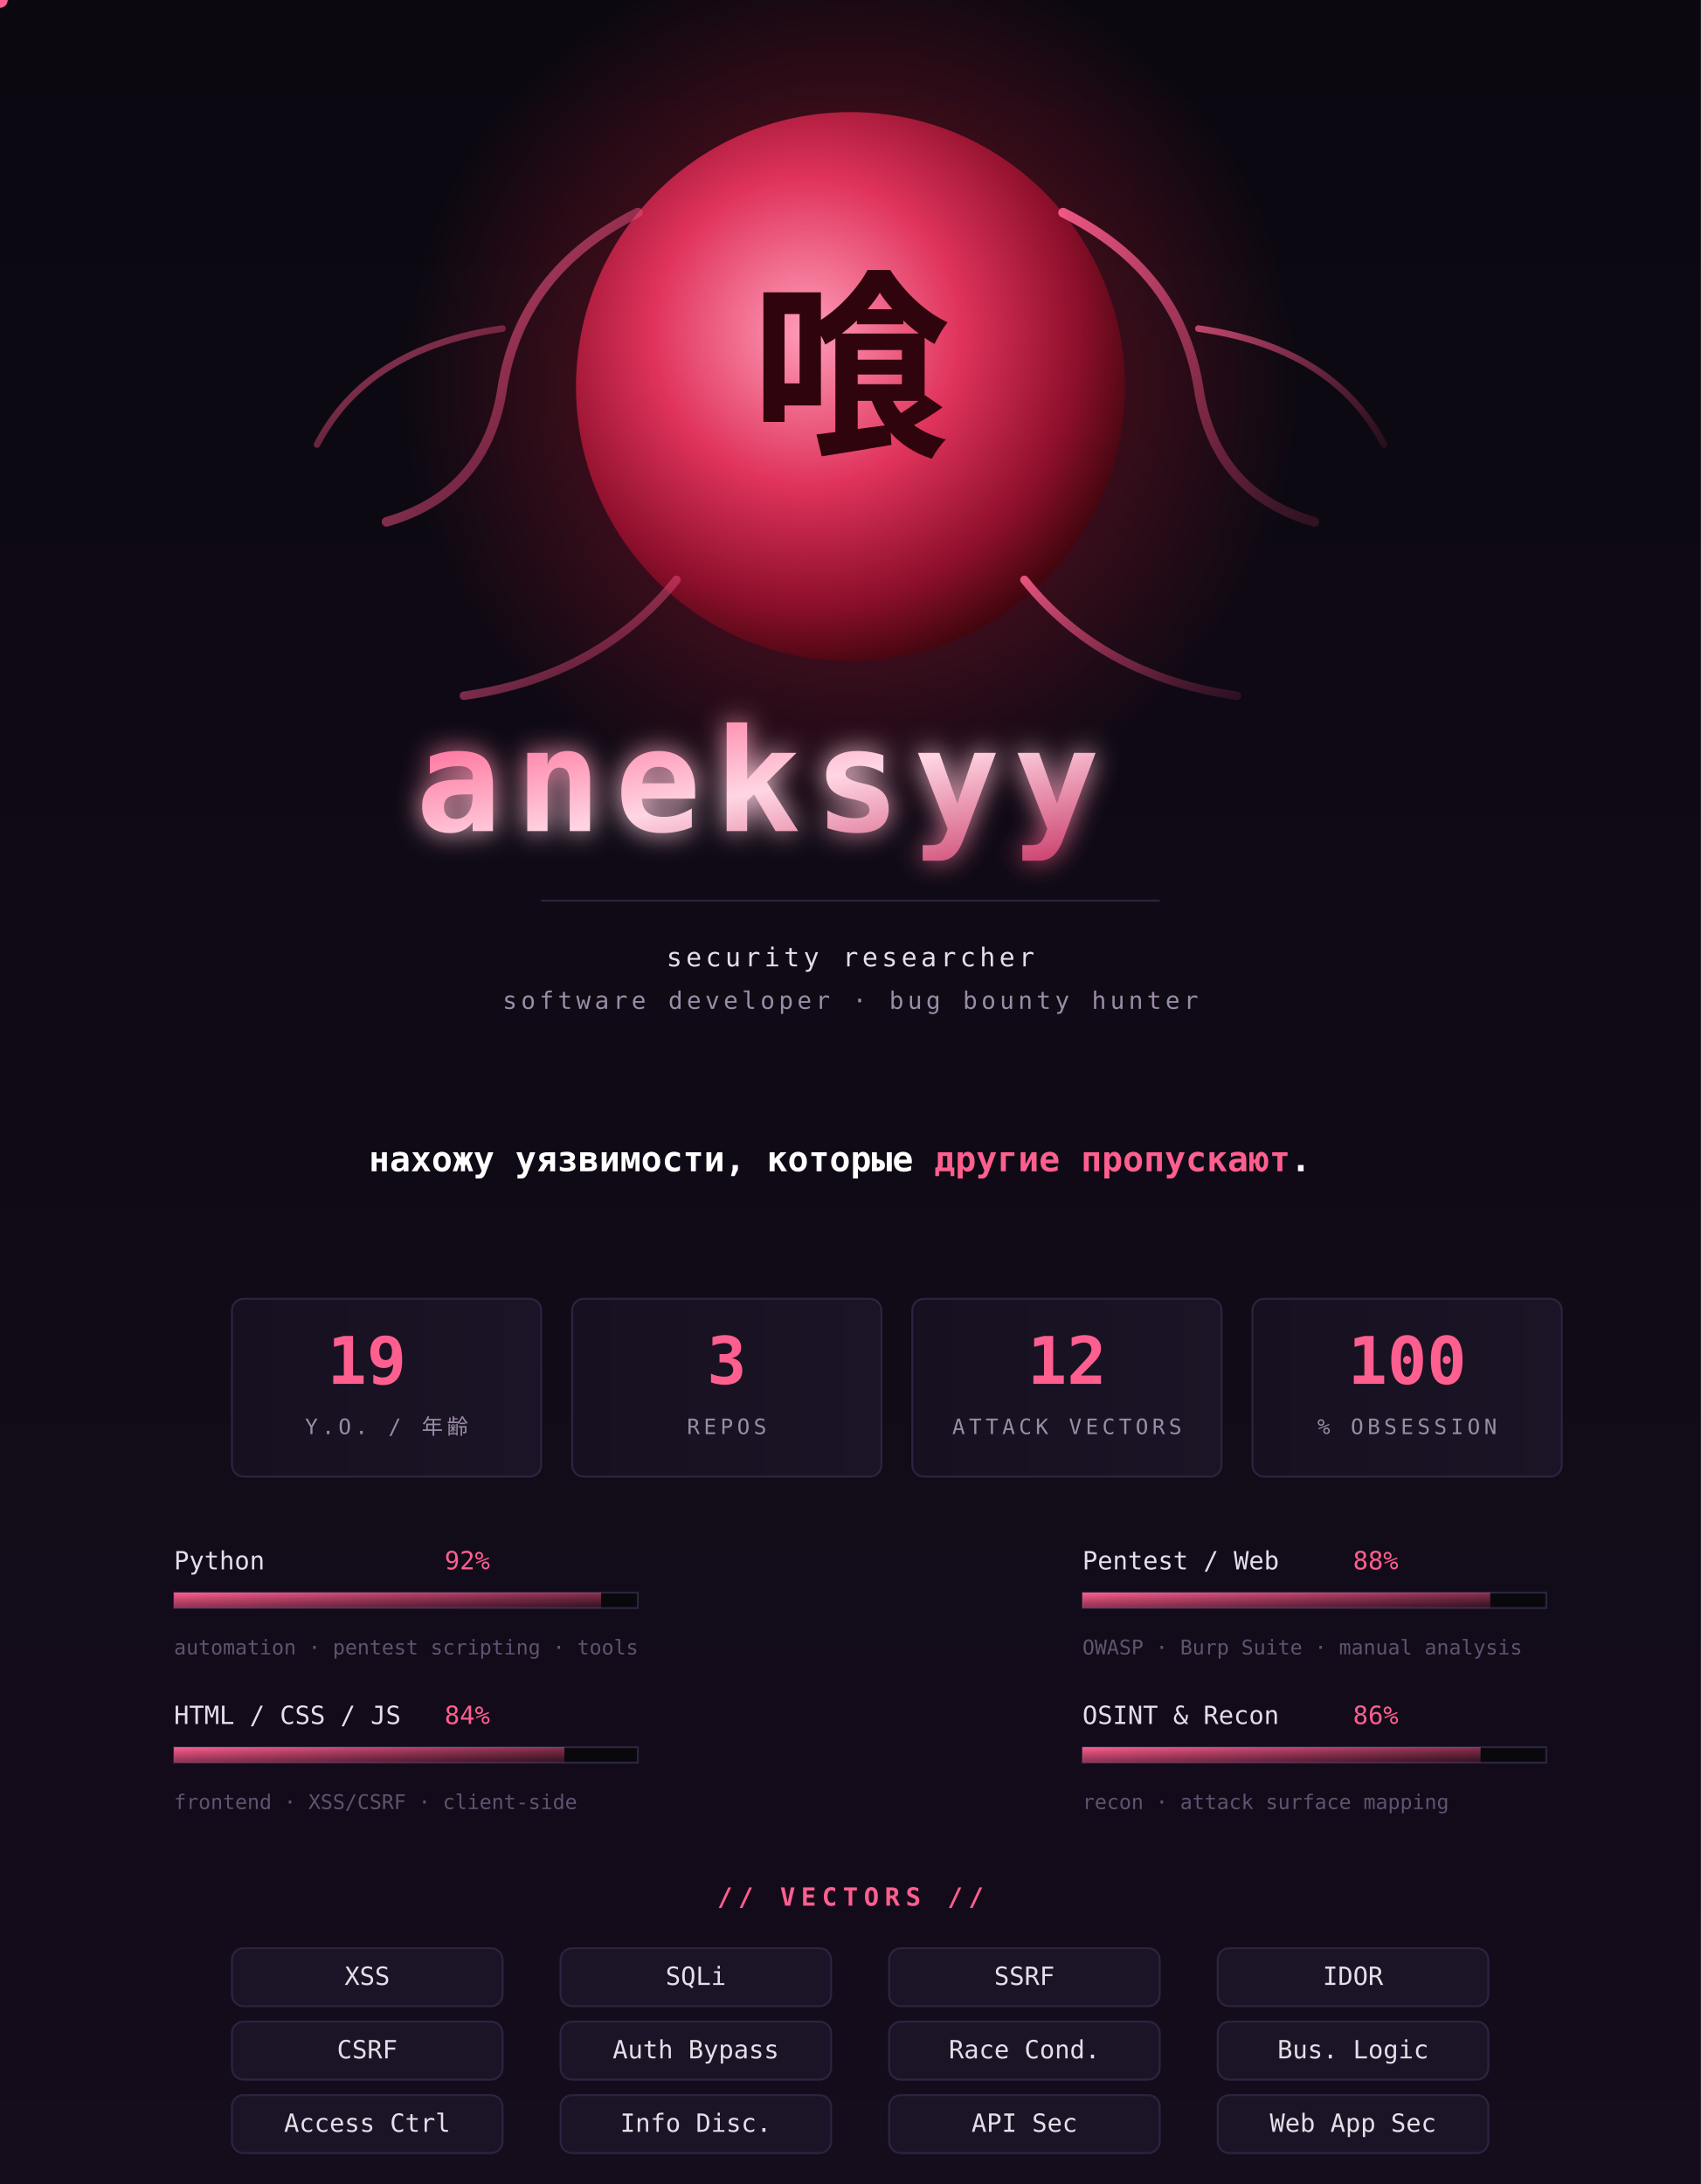
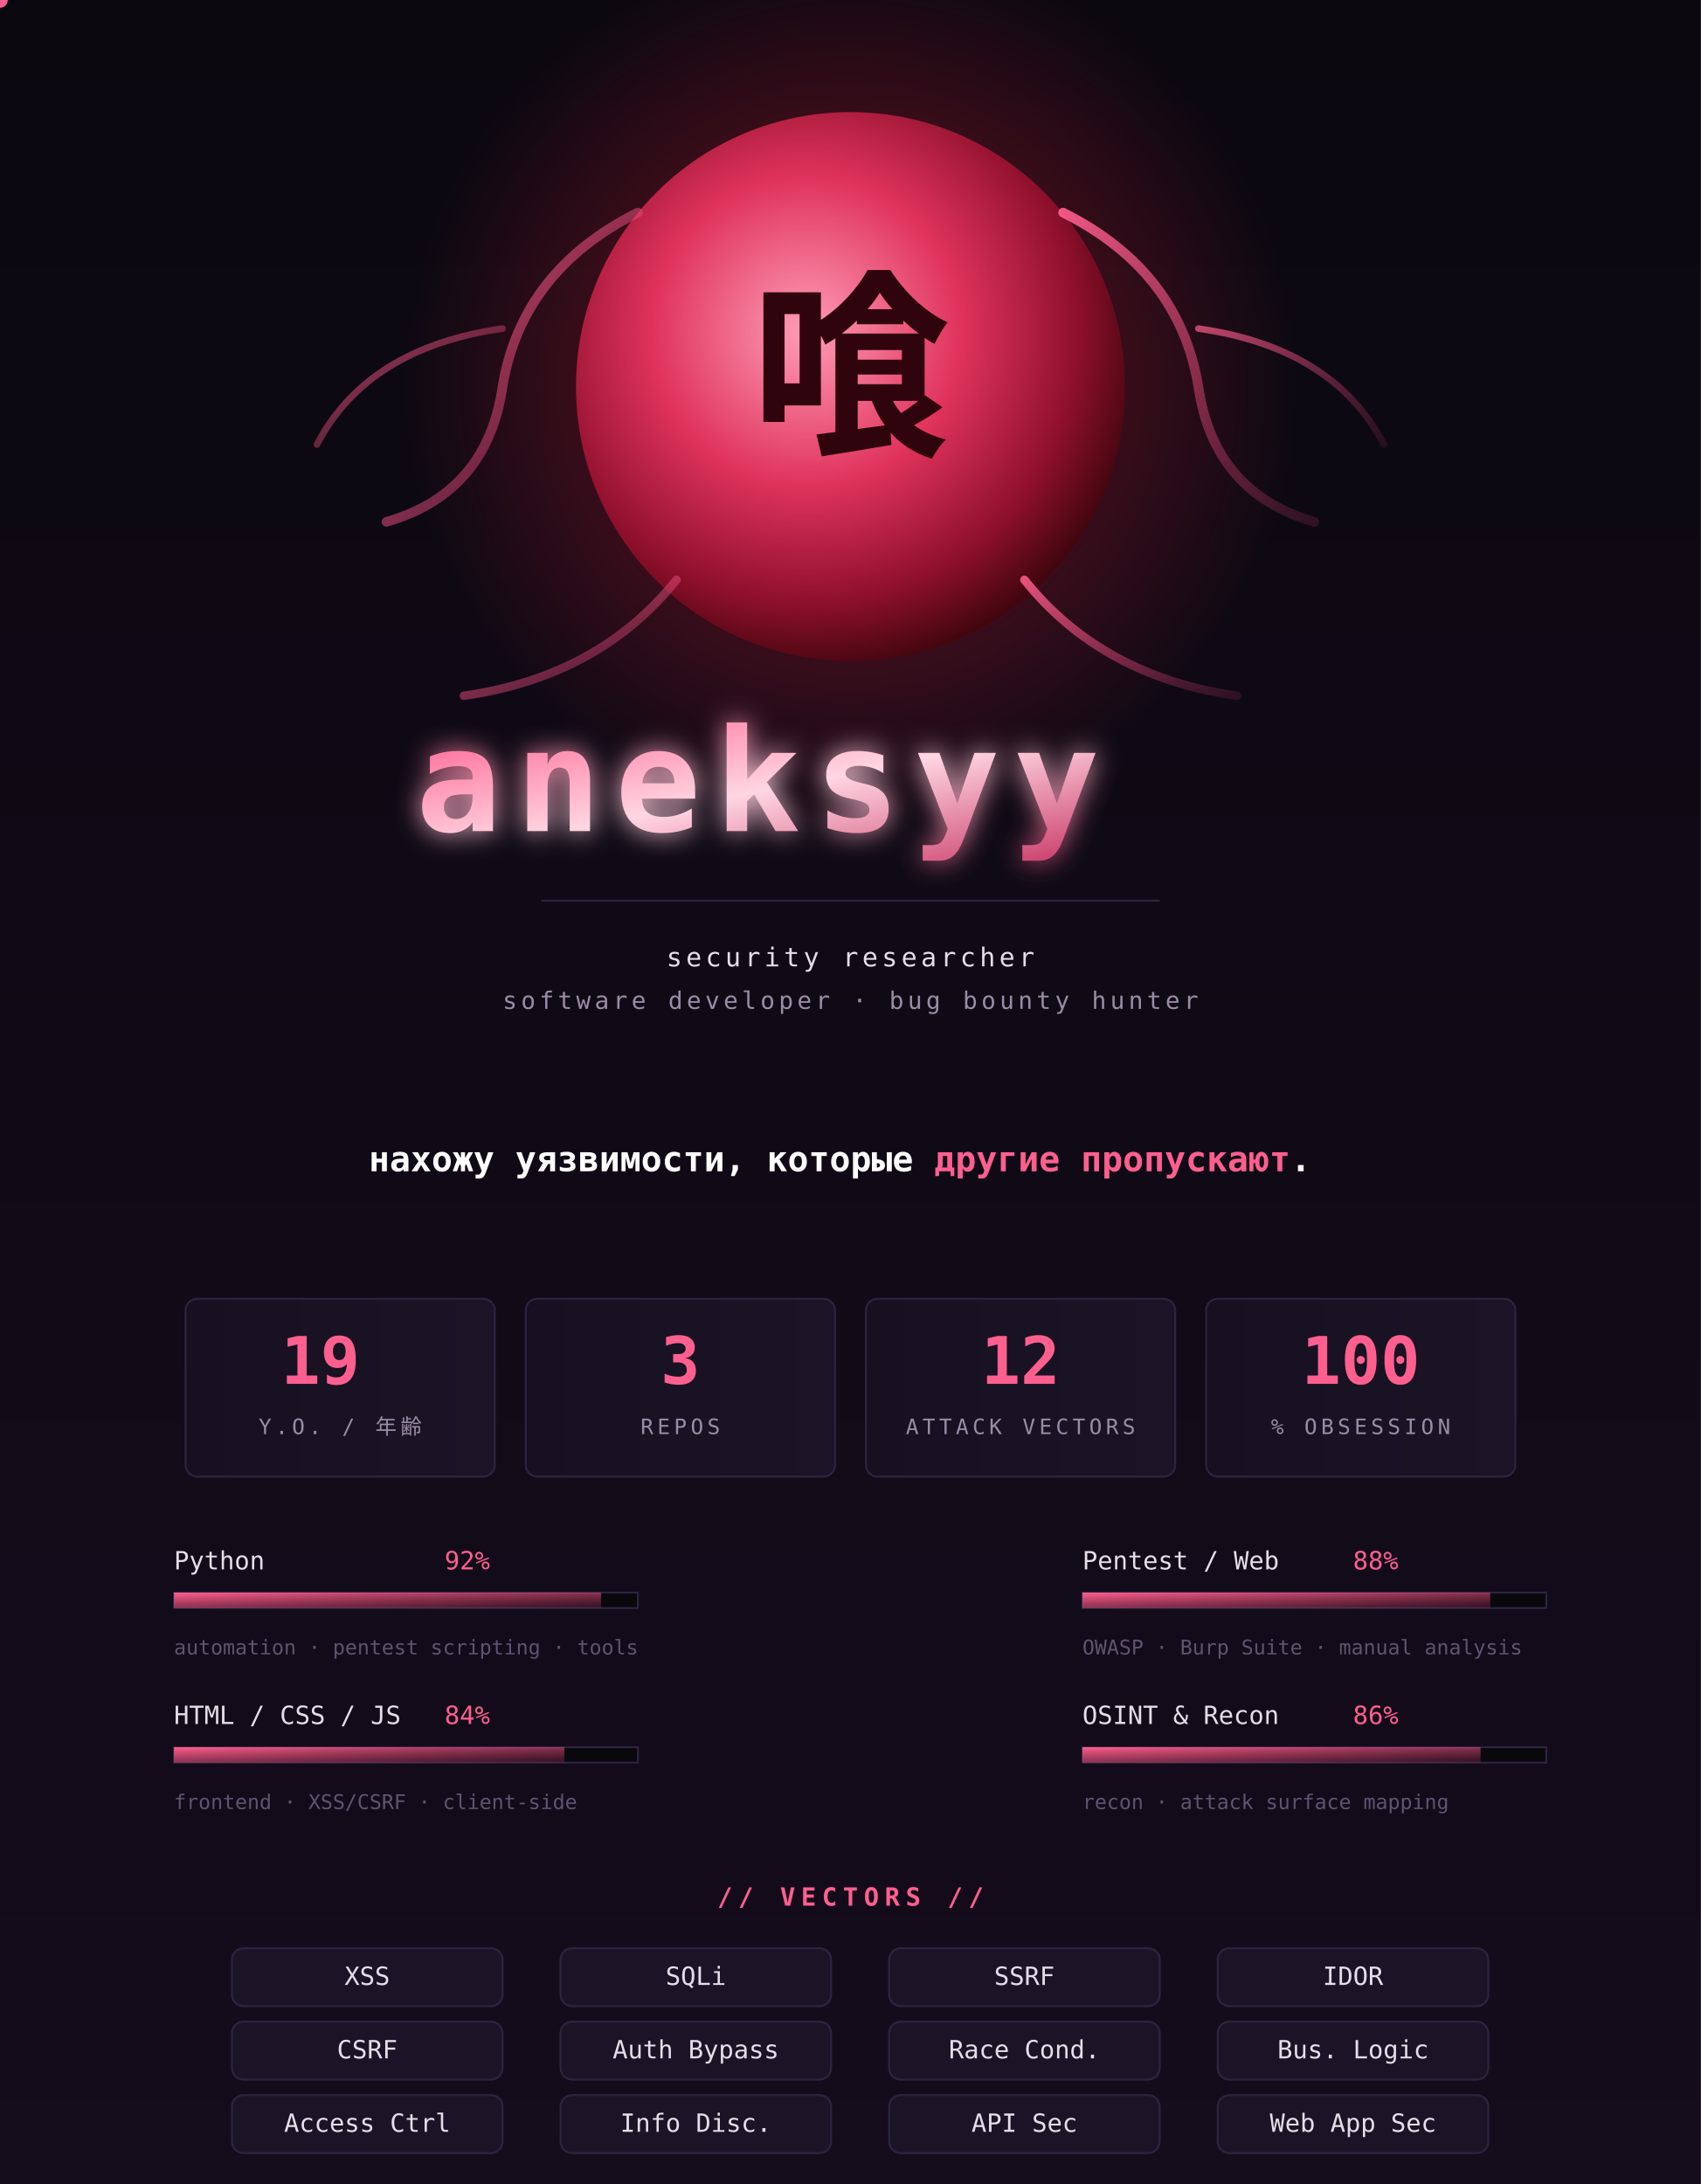
<svg xmlns="http://www.w3.org/2000/svg" width="880" height="1130" viewBox="0 0 880 1130" font-family="JetBrains Mono, Consolas, monospace">
  <defs>
    <radialGradient id="moon" cx="0.42" cy="0.4" r="0.62">
      <stop offset="0" stop-color="#ff9db8" />
      <stop offset="0.45" stop-color="#e0335c" />
      <stop offset="0.8" stop-color="#8d0f2b" />
      <stop offset="1" stop-color="#43060f" />
    </radialGradient>
    <radialGradient id="moonGlow" cx="0.5" cy="0.5" r="0.5">
      <stop offset="0" stop-color="#ff1f3d" stop-opacity="0.45" />
      <stop offset="1" stop-color="#ff1f3d" stop-opacity="0" />
    </radialGradient>
    <linearGradient id="bg" x1="0" y1="0" x2="0" y2="1">
      <stop offset="0" stop-color="#0b0810" />
      <stop offset="1" stop-color="#150c1c" />
    </linearGradient>
    <linearGradient id="kaku" x1="0" y1="0" x2="1" y2="1">
      <stop offset="0" stop-color="#ff5f8f" />
      <stop offset="1" stop-color="#c93a68" stop-opacity="0.2" />
    </linearGradient>
    <linearGradient id="card" x1="0" y1="0" x2="1" y2="0">
      <stop offset="0" stop-color="#161020" />
      <stop offset="1" stop-color="#1b1426" />
    </linearGradient>
  </defs>
  <rect width="880" height="1130" fill="url(#bg)" />
  <circle cx="440" cy="200" r="230" fill="url(#moonGlow)">
    <animate attributeName="r" values="222;244;222" dur="7s" repeatCount="indefinite" />
  </circle>
  <circle cx="440" cy="200" r="142" fill="url(#moon)">
    <animate attributeName="r" values="140;145;140" dur="7s" repeatCount="indefinite" />
    <animate attributeName="opacity" values="0.92;1;0.92" dur="7s" repeatCount="indefinite" />
  </circle>
  <text x="440" y="228" fill="#30040c" font-size="104" font-weight="900" text-anchor="middle" font-family="'Noto Sans JP',sans-serif">喰</text>
  <g fill="none" stroke="url(#kaku)" stroke-linecap="round">
    <path d="M 330 110 q -60 30 -70 90 q -8 55 -60 70" stroke-width="5" opacity="0.9">
      <animate attributeName="d" values="M 330 110 q -60 30 -70 90 q -8 55 -60 70;                 M 330 110 q -72 40 -78 96 q -4 60 -66 80;                 M 330 110 q -60 30 -70 90 q -8 55 -60 70" dur="4.4s" repeatCount="indefinite" />
    </path>
    <path d="M 260 170 q -70 10 -96 60" stroke-width="3.4" opacity="0.7">
      <animate attributeName="d" values="M 260 170 q -70 10 -96 60;                 M 260 170 q -80 -6 -104 50;                 M 260 170 q -70 10 -96 60" dur="3.8s" repeatCount="indefinite" />
    </path>
    <path d="M 550 110 q 60 30 70 90 q 8 55 60 70" stroke-width="5" opacity="0.9">
      <animate attributeName="d" values="M 550 110 q 60 30 70 90 q 8 55 60 70;                 M 550 110 q 72 40 78 96 q 4 60 66 80;                 M 550 110 q 60 30 70 90 q 8 55 60 70" dur="4.2s" repeatCount="indefinite" />
    </path>
    <path d="M 620 170 q 70 10 96 60" stroke-width="3.4" opacity="0.7">
      <animate attributeName="d" values="M 620 170 q 70 10 96 60;                 M 620 170 q 80 -6 104 50;                 M 620 170 q 70 10 96 60" dur="3.6s" repeatCount="indefinite" />
    </path>
    <path d="M 350 300 q -40 50 -110 60" stroke-width="4.4" opacity="0.85">
      <animate attributeName="d" values="M 350 300 q -40 50 -110 60;                 M 350 300 q -52 58 -122 66;                 M 350 300 q -40 50 -110 60" dur="4s" repeatCount="indefinite" />
    </path>
    <path d="M 530 300 q 40 50 110 60" stroke-width="4.4" opacity="0.85">
      <animate attributeName="d" values="M 530 300 q 40 50 110 60;                 M 530 300 q 52 58 122 66;                 M 530 300 q 40 50 110 60" dur="4.1s" repeatCount="indefinite" />
    </path>
  </g>
  <circle r="4" fill="#ff5f8f">
    <animate attributeName="cx" values="290;258;238" dur="3s" repeatCount="indefinite" />
    <animate attributeName="cy" values="262;276;292" dur="3s" repeatCount="indefinite" />
    <animate attributeName="opacity" values="0;0.9;0" dur="3s" repeatCount="indefinite" />
  </circle>
  <circle r="3.4" fill="#ff5f8f">
    <animate attributeName="cx" values="590;622;642" dur="2.6s" repeatCount="indefinite" />
    <animate attributeName="cy" values="262;276;292" dur="2.6s" repeatCount="indefinite" />
    <animate attributeName="opacity" values="0;0.9;0" dur="2.6s" repeatCount="indefinite" />
  </circle>
  <defs>
    <linearGradient id="nickGrad" x1="0" y1="0" x2="1" y2="1">
      <stop offset="0" stop-color="#ff5f8f">
        <animate attributeName="stop-color" values="#ff5f8f;#ff9db8;#c93a68;#ff5f8f" dur="5s" repeatCount="indefinite" />
      </stop>
      <stop offset="0.5" stop-color="#ffd6e3">
        <animate attributeName="stop-color" values="#ffd6e3;#ffffff;#ff5f8f;#ffd6e3" dur="5s" repeatCount="indefinite" />
      </stop>
      <stop offset="1" stop-color="#c93a68">
        <animate attributeName="stop-color" values="#c93a68;#ff5f8f;#ffd6e3;#c93a68" dur="5s" repeatCount="indefinite" />
      </stop>
    </linearGradient>
    <filter id="nickGlow" x="-40%" y="-60%" width="180%" height="220%">
      <feGaussianBlur stdDeviation="7" result="b" />
      <feMerge>
        <feMergeNode in="b" />
        <feMergeNode in="SourceGraphic" />
      </feMerge>
    </filter>
  </defs>
  <text x="440" y="430" fill="url(#nickGrad)" font-size="74" font-weight="900" text-anchor="middle" letter-spacing="7" filter="url(#nickGlow)">aneksyy
    <animate attributeName="opacity" values="1;1;0.3;1;1" keyTimes="0;0.88;0.93;0.97;1" dur="4.4s" repeatCount="indefinite" />
    <animateTransform attributeName="transform" type="translate" values="0 0;0 0;-5 0;0 0" keyTimes="0;0.88;0.93;0.97;1" dur="4.4s" repeatCount="indefinite" />
  </text>
  <line x1="280" y1="466" x2="600" y2="466" stroke="#2e2340" stroke-width="1" />
  <text x="440" y="500" fill="#e6dde8" font-size="13.5" text-anchor="middle" letter-spacing="2">security researcher</text>
  <text x="440" y="522" fill="#9a8ca6" font-size="12.5" text-anchor="middle" letter-spacing="2">software developer · bug bounty hunter</text>
  <g font-size="18" text-anchor="middle" font-weight="700">
    <text x="440" y="606" fill="#ffffff">нахожу уязвимости, которые
      <tspan fill="#ff5f8f">другие пропускают</tspan>.
      <animate attributeName="opacity" values="1;1;0;0;1;1" keyTimes="0;0.3;0.33;0.97;0.995;1" dur="9s" repeatCount="indefinite" />
    </text>
    <text x="440" y="606" fill="#ffffff" opacity="0">пишу код, который
      <tspan fill="#ff5f8f">сложно сломать</tspan>.
      <animate attributeName="opacity" values="0;0;1;1;0;0" keyTimes="0;0.33;0.36;0.63;0.66;1" dur="9s" repeatCount="indefinite" />
    </text>
    <text x="440" y="606" fill="#ffffff" opacity="0">breaking systems
      <tspan fill="#ff5f8f">to make them stronger</tspan>
      <animate attributeName="opacity" values="0;0;1;1;0;0" keyTimes="0;0.66;0.69;0.96;0.99;1" dur="9s" repeatCount="indefinite" />
    </text>
  </g>
  <g text-anchor="middle">
-     <rect x="120" y="672" width="160" height="92" rx="6" fill="url(#card)" stroke="#2e2340" />
-     <text x="200" y="716" fill="#ff5f8f" font-size="34" font-weight="900">19
+     <rect x="96" y="672" width="160" height="92" rx="6" fill="url(#card)" stroke="#2e2340" />
+     <text x="176" y="716" fill="#ff5f8f" font-size="34" font-weight="900">19
      <animate attributeName="opacity" values="0.4;1;0.4" dur="5s" repeatCount="indefinite" />
    </text>
-     <text x="200" y="742" fill="#9a8ca6" font-size="11" letter-spacing="2">Y.O. / 年齢</text>
-     <rect x="296" y="672" width="160" height="92" rx="6" fill="url(#card)" stroke="#2e2340" />
-     <text x="376" y="716" fill="#ff5f8f" font-size="34" font-weight="900">3</text>
-     <text x="376" y="742" fill="#9a8ca6" font-size="11" letter-spacing="2">REPOS</text>
-     <rect x="472" y="672" width="160" height="92" rx="6" fill="url(#card)" stroke="#2e2340" />
-     <text x="552" y="716" fill="#ff5f8f" font-size="34" font-weight="900">12</text>
-     <text x="552" y="742" fill="#9a8ca6" font-size="11" letter-spacing="2">ATTACK VECTORS</text>
-     <rect x="648" y="672" width="160" height="92" rx="6" fill="url(#card)" stroke="#2e2340" />
-     <text x="728" y="716" fill="#ff5f8f" font-size="34" font-weight="900">100</text>
-     <text x="728" y="742" fill="#9a8ca6" font-size="11" letter-spacing="2">% OBSESSION</text>
+     <text x="176" y="742" fill="#9a8ca6" font-size="11" letter-spacing="2">Y.O. / 年齢</text>
+     <rect x="272" y="672" width="160" height="92" rx="6" fill="url(#card)" stroke="#2e2340" />
+     <text x="352" y="716" fill="#ff5f8f" font-size="34" font-weight="900">3</text>
+     <text x="352" y="742" fill="#9a8ca6" font-size="11" letter-spacing="2">REPOS</text>
+     <rect x="448" y="672" width="160" height="92" rx="6" fill="url(#card)" stroke="#2e2340" />
+     <text x="528" y="716" fill="#ff5f8f" font-size="34" font-weight="900">12</text>
+     <text x="528" y="742" fill="#9a8ca6" font-size="11" letter-spacing="2">ATTACK VECTORS</text>
+     <rect x="624" y="672" width="160" height="92" rx="6" fill="url(#card)" stroke="#2e2340" />
+     <text x="704" y="716" fill="#ff5f8f" font-size="34" font-weight="900">100</text>
+     <text x="704" y="742" fill="#9a8ca6" font-size="11" letter-spacing="2">% OBSESSION</text>
  </g>
  <g font-size="13">
    <text x="90" y="812" fill="#e6dde8">Python</text>
    <text x="230" y="812" fill="#ff5f8f">92%</text>
    <rect x="90" y="824" width="240" height="8" fill="#08080d" stroke="#2e2340" />
    <rect x="90" y="824" width="221" height="8" fill="url(#kaku)">
      <animate attributeName="width" values="0;221;221" keyTimes="0;0.7;1" dur="4s" repeatCount="indefinite" />
    </rect>
    <text x="90" y="856" fill="#5f5370" font-size="10.5">automation · pentest scripting · tools</text>
    <text x="560" y="812" fill="#e6dde8">Pentest / Web</text>
    <text x="700" y="812" fill="#ff5f8f">88%</text>
    <rect x="560" y="824" width="240" height="8" fill="#08080d" stroke="#2e2340" />
    <rect x="560" y="824" width="211" height="8" fill="url(#kaku)">
      <animate attributeName="width" values="0;211;211" keyTimes="0;0.75;1" dur="4.4s" repeatCount="indefinite" />
    </rect>
    <text x="560" y="856" fill="#5f5370" font-size="10.5">OWASP · Burp Suite · manual analysis</text>
    <text x="90" y="892" fill="#e6dde8">HTML / CSS / JS</text>
    <text x="230" y="892" fill="#ff5f8f">84%</text>
    <rect x="90" y="904" width="240" height="8" fill="#08080d" stroke="#2e2340" />
    <rect x="90" y="904" width="202" height="8" fill="url(#kaku)">
      <animate attributeName="width" values="0;202;202" keyTimes="0;0.8;1" dur="4.8s" repeatCount="indefinite" />
    </rect>
    <text x="90" y="936" fill="#5f5370" font-size="10.5">frontend · XSS/CSRF · client-side</text>
    <text x="560" y="892" fill="#e6dde8">OSINT &amp; Recon</text>
    <text x="700" y="892" fill="#ff5f8f">86%</text>
    <rect x="560" y="904" width="240" height="8" fill="#08080d" stroke="#2e2340" />
    <rect x="560" y="904" width="206" height="8" fill="url(#kaku)">
      <animate attributeName="width" values="0;206;206" keyTimes="0;0.78;1" dur="5.2s" repeatCount="indefinite" />
    </rect>
    <text x="560" y="936" fill="#5f5370" font-size="10.5">recon · attack surface mapping</text>
  </g>
  <text x="440" y="986" fill="#ff5f8f" font-size="13" font-weight="700" text-anchor="middle" letter-spacing="3">// VECTORS //</text>
  <g font-size="13" fill="#e6dde8" text-anchor="middle">
    <rect x="120" y="1008" width="140" height="30" rx="6" fill="#1b1426" stroke="#2e2340" />
    <text x="190" y="1027">XSS</text>
    <rect x="290" y="1008" width="140" height="30" rx="6" fill="#1b1426" stroke="#2e2340" />
    <text x="360" y="1027">SQLi</text>
    <rect x="460" y="1008" width="140" height="30" rx="6" fill="#1b1426" stroke="#2e2340" />
    <text x="530" y="1027">SSRF</text>
    <rect x="630" y="1008" width="140" height="30" rx="6" fill="#1b1426" stroke="#2e2340" />
    <text x="700" y="1027">IDOR</text>
    <rect x="120" y="1046" width="140" height="30" rx="6" fill="#1b1426" stroke="#2e2340" />
    <text x="190" y="1065">CSRF</text>
    <rect x="290" y="1046" width="140" height="30" rx="6" fill="#1b1426" stroke="#2e2340" />
    <text x="360" y="1065">Auth Bypass</text>
    <rect x="460" y="1046" width="140" height="30" rx="6" fill="#1b1426" stroke="#2e2340" />
    <text x="530" y="1065">Race Cond.</text>
    <rect x="630" y="1046" width="140" height="30" rx="6" fill="#1b1426" stroke="#2e2340" />
    <text x="700" y="1065">Bus. Logic</text>
    <rect x="120" y="1084" width="140" height="30" rx="6" fill="#1b1426" stroke="#2e2340" />
    <text x="190" y="1103">Access Ctrl</text>
    <rect x="290" y="1084" width="140" height="30" rx="6" fill="#1b1426" stroke="#2e2340" />
    <text x="360" y="1103">Info Disc.</text>
    <rect x="460" y="1084" width="140" height="30" rx="6" fill="#1b1426" stroke="#2e2340" />
    <text x="530" y="1103">API Sec</text>
    <rect x="630" y="1084" width="140" height="30" rx="6" fill="#1b1426" stroke="#2e2340" />
    <text x="700" y="1103">Web App Sec</text>
    <rect x="120" y="1008" width="140" height="30" rx="6" fill="none" stroke="#ff5f8f" stroke-width="1.4" opacity="0">
      <animate attributeName="opacity" values="0.9;0;0;0;0" keyTimes="0;0.1;0.2;0.9;1" dur="4.8s" repeatCount="indefinite" />
    </rect>
    <rect x="290" y="1008" width="140" height="30" rx="6" fill="none" stroke="#ff5f8f" stroke-width="1.4" opacity="0">
      <animate attributeName="opacity" values="0;0.9;0;0;0" keyTimes="0;0.25;0.35;0.9;1" dur="4.8s" begin="0.4s" repeatCount="indefinite" />
    </rect>
    <rect x="460" y="1008" width="140" height="30" rx="6" fill="none" stroke="#ff5f8f" stroke-width="1.4" opacity="0">
      <animate attributeName="opacity" values="0;0.9;0;0;0" keyTimes="0;0.25;0.35;0.9;1" dur="4.8s" begin="0.8s" repeatCount="indefinite" />
    </rect>
    <rect x="630" y="1008" width="140" height="30" rx="6" fill="none" stroke="#ff5f8f" stroke-width="1.4" opacity="0">
      <animate attributeName="opacity" values="0;0.9;0;0;0" keyTimes="0;0.25;0.35;0.9;1" dur="4.8s" begin="1.2s" repeatCount="indefinite" />
    </rect>
    <rect x="120" y="1046" width="140" height="30" rx="6" fill="none" stroke="#ff5f8f" stroke-width="1.4" opacity="0">
      <animate attributeName="opacity" values="0;0.9;0;0;0" keyTimes="0;0.25;0.35;0.9;1" dur="4.8s" begin="1.6s" repeatCount="indefinite" />
    </rect>
    <rect x="290" y="1046" width="140" height="30" rx="6" fill="none" stroke="#ff5f8f" stroke-width="1.4" opacity="0">
      <animate attributeName="opacity" values="0;0.9;0;0;0" keyTimes="0;0.25;0.35;0.9;1" dur="4.8s" begin="2s" repeatCount="indefinite" />
    </rect>
    <rect x="460" y="1046" width="140" height="30" rx="6" fill="none" stroke="#ff5f8f" stroke-width="1.4" opacity="0">
      <animate attributeName="opacity" values="0;0.9;0;0;0" keyTimes="0;0.25;0.35;0.9;1" dur="4.8s" begin="2.4s" repeatCount="indefinite" />
    </rect>
    <rect x="630" y="1046" width="140" height="30" rx="6" fill="none" stroke="#ff5f8f" stroke-width="1.4" opacity="0">
      <animate attributeName="opacity" values="0;0.9;0;0;0" keyTimes="0;0.25;0.35;0.9;1" dur="4.8s" begin="2.8s" repeatCount="indefinite" />
    </rect>
    <rect x="120" y="1084" width="140" height="30" rx="6" fill="none" stroke="#ff5f8f" stroke-width="1.4" opacity="0">
      <animate attributeName="opacity" values="0;0.9;0;0;0" keyTimes="0;0.25;0.35;0.9;1" dur="4.8s" begin="3.2s" repeatCount="indefinite" />
    </rect>
    <rect x="290" y="1084" width="140" height="30" rx="6" fill="none" stroke="#ff5f8f" stroke-width="1.4" opacity="0">
      <animate attributeName="opacity" values="0;0.9;0;0;0" keyTimes="0;0.25;0.35;0.9;1" dur="4.8s" begin="3.6s" repeatCount="indefinite" />
    </rect>
    <rect x="460" y="1084" width="140" height="30" rx="6" fill="none" stroke="#ff5f8f" stroke-width="1.4" opacity="0">
      <animate attributeName="opacity" values="0;0.9;0;0;0" keyTimes="0;0.25;0.35;0.9;1" dur="4.8s" begin="4s" repeatCount="indefinite" />
    </rect>
    <rect x="630" y="1084" width="140" height="30" rx="6" fill="none" stroke="#ff5f8f" stroke-width="1.4" opacity="0">
      <animate attributeName="opacity" values="0;0.9;0;0;0" keyTimes="0;0.25;0.35;0.9;1" dur="4.8s" begin="4.4s" repeatCount="indefinite" />
    </rect>
  </g>
</svg>
